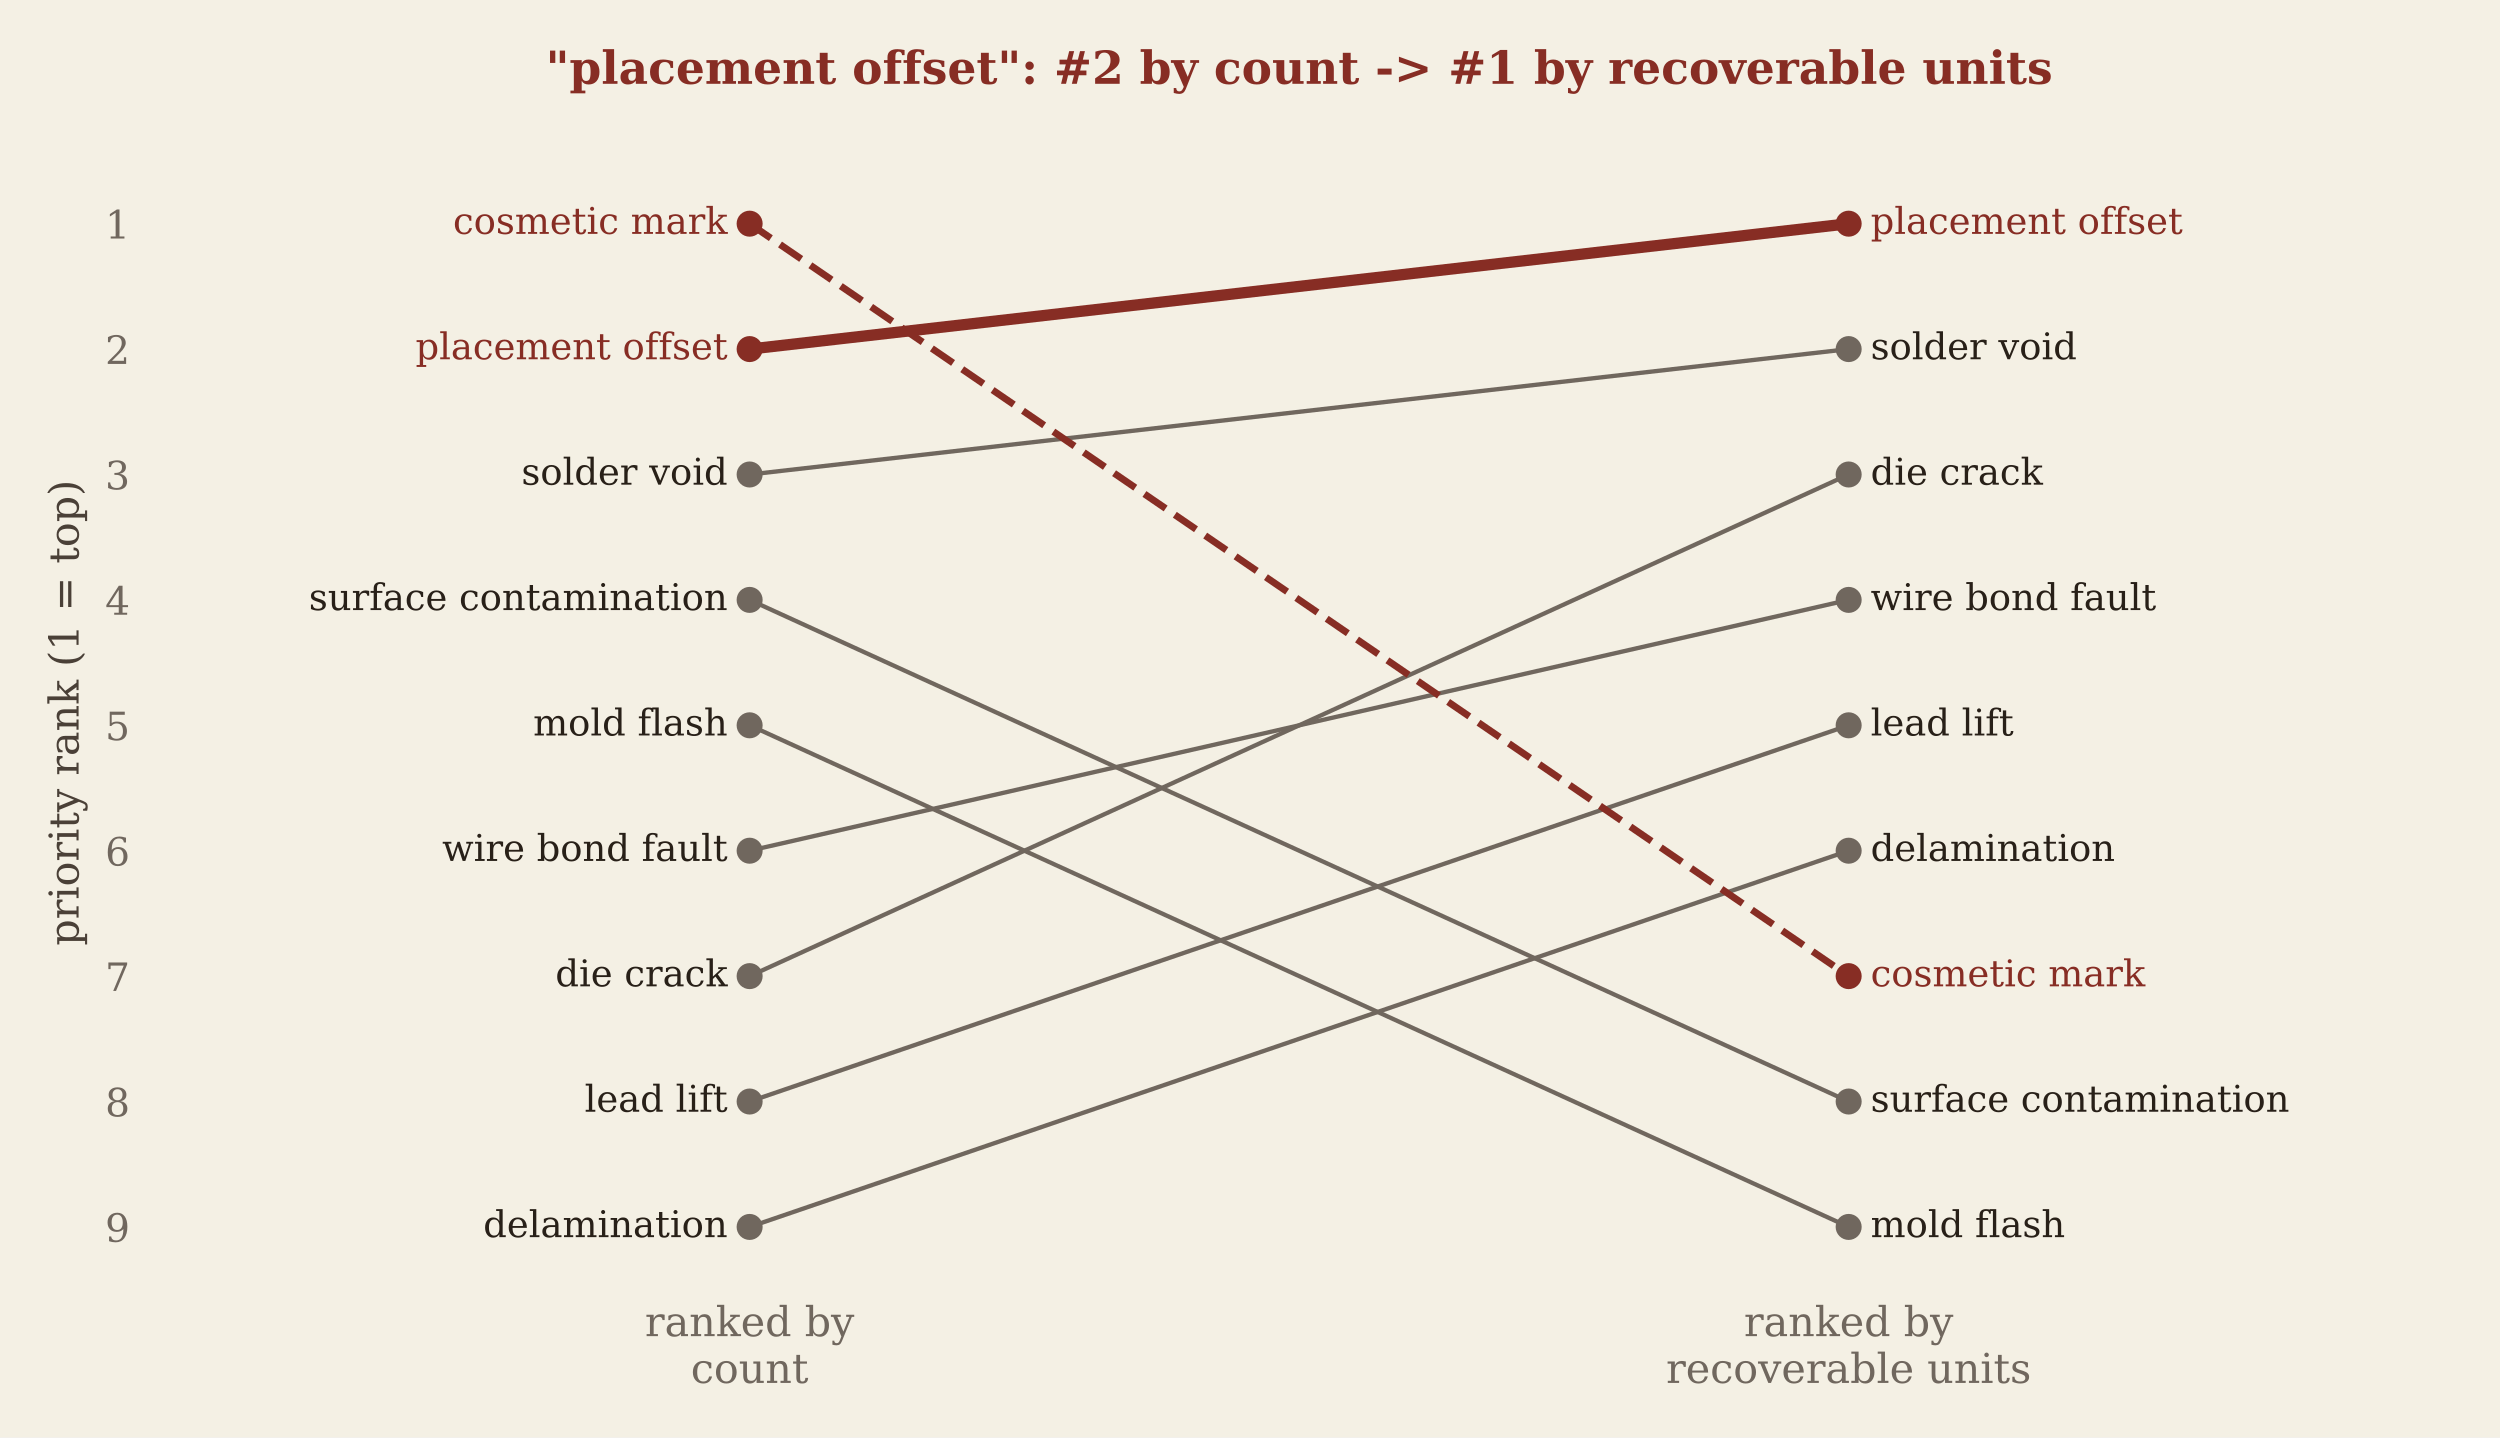
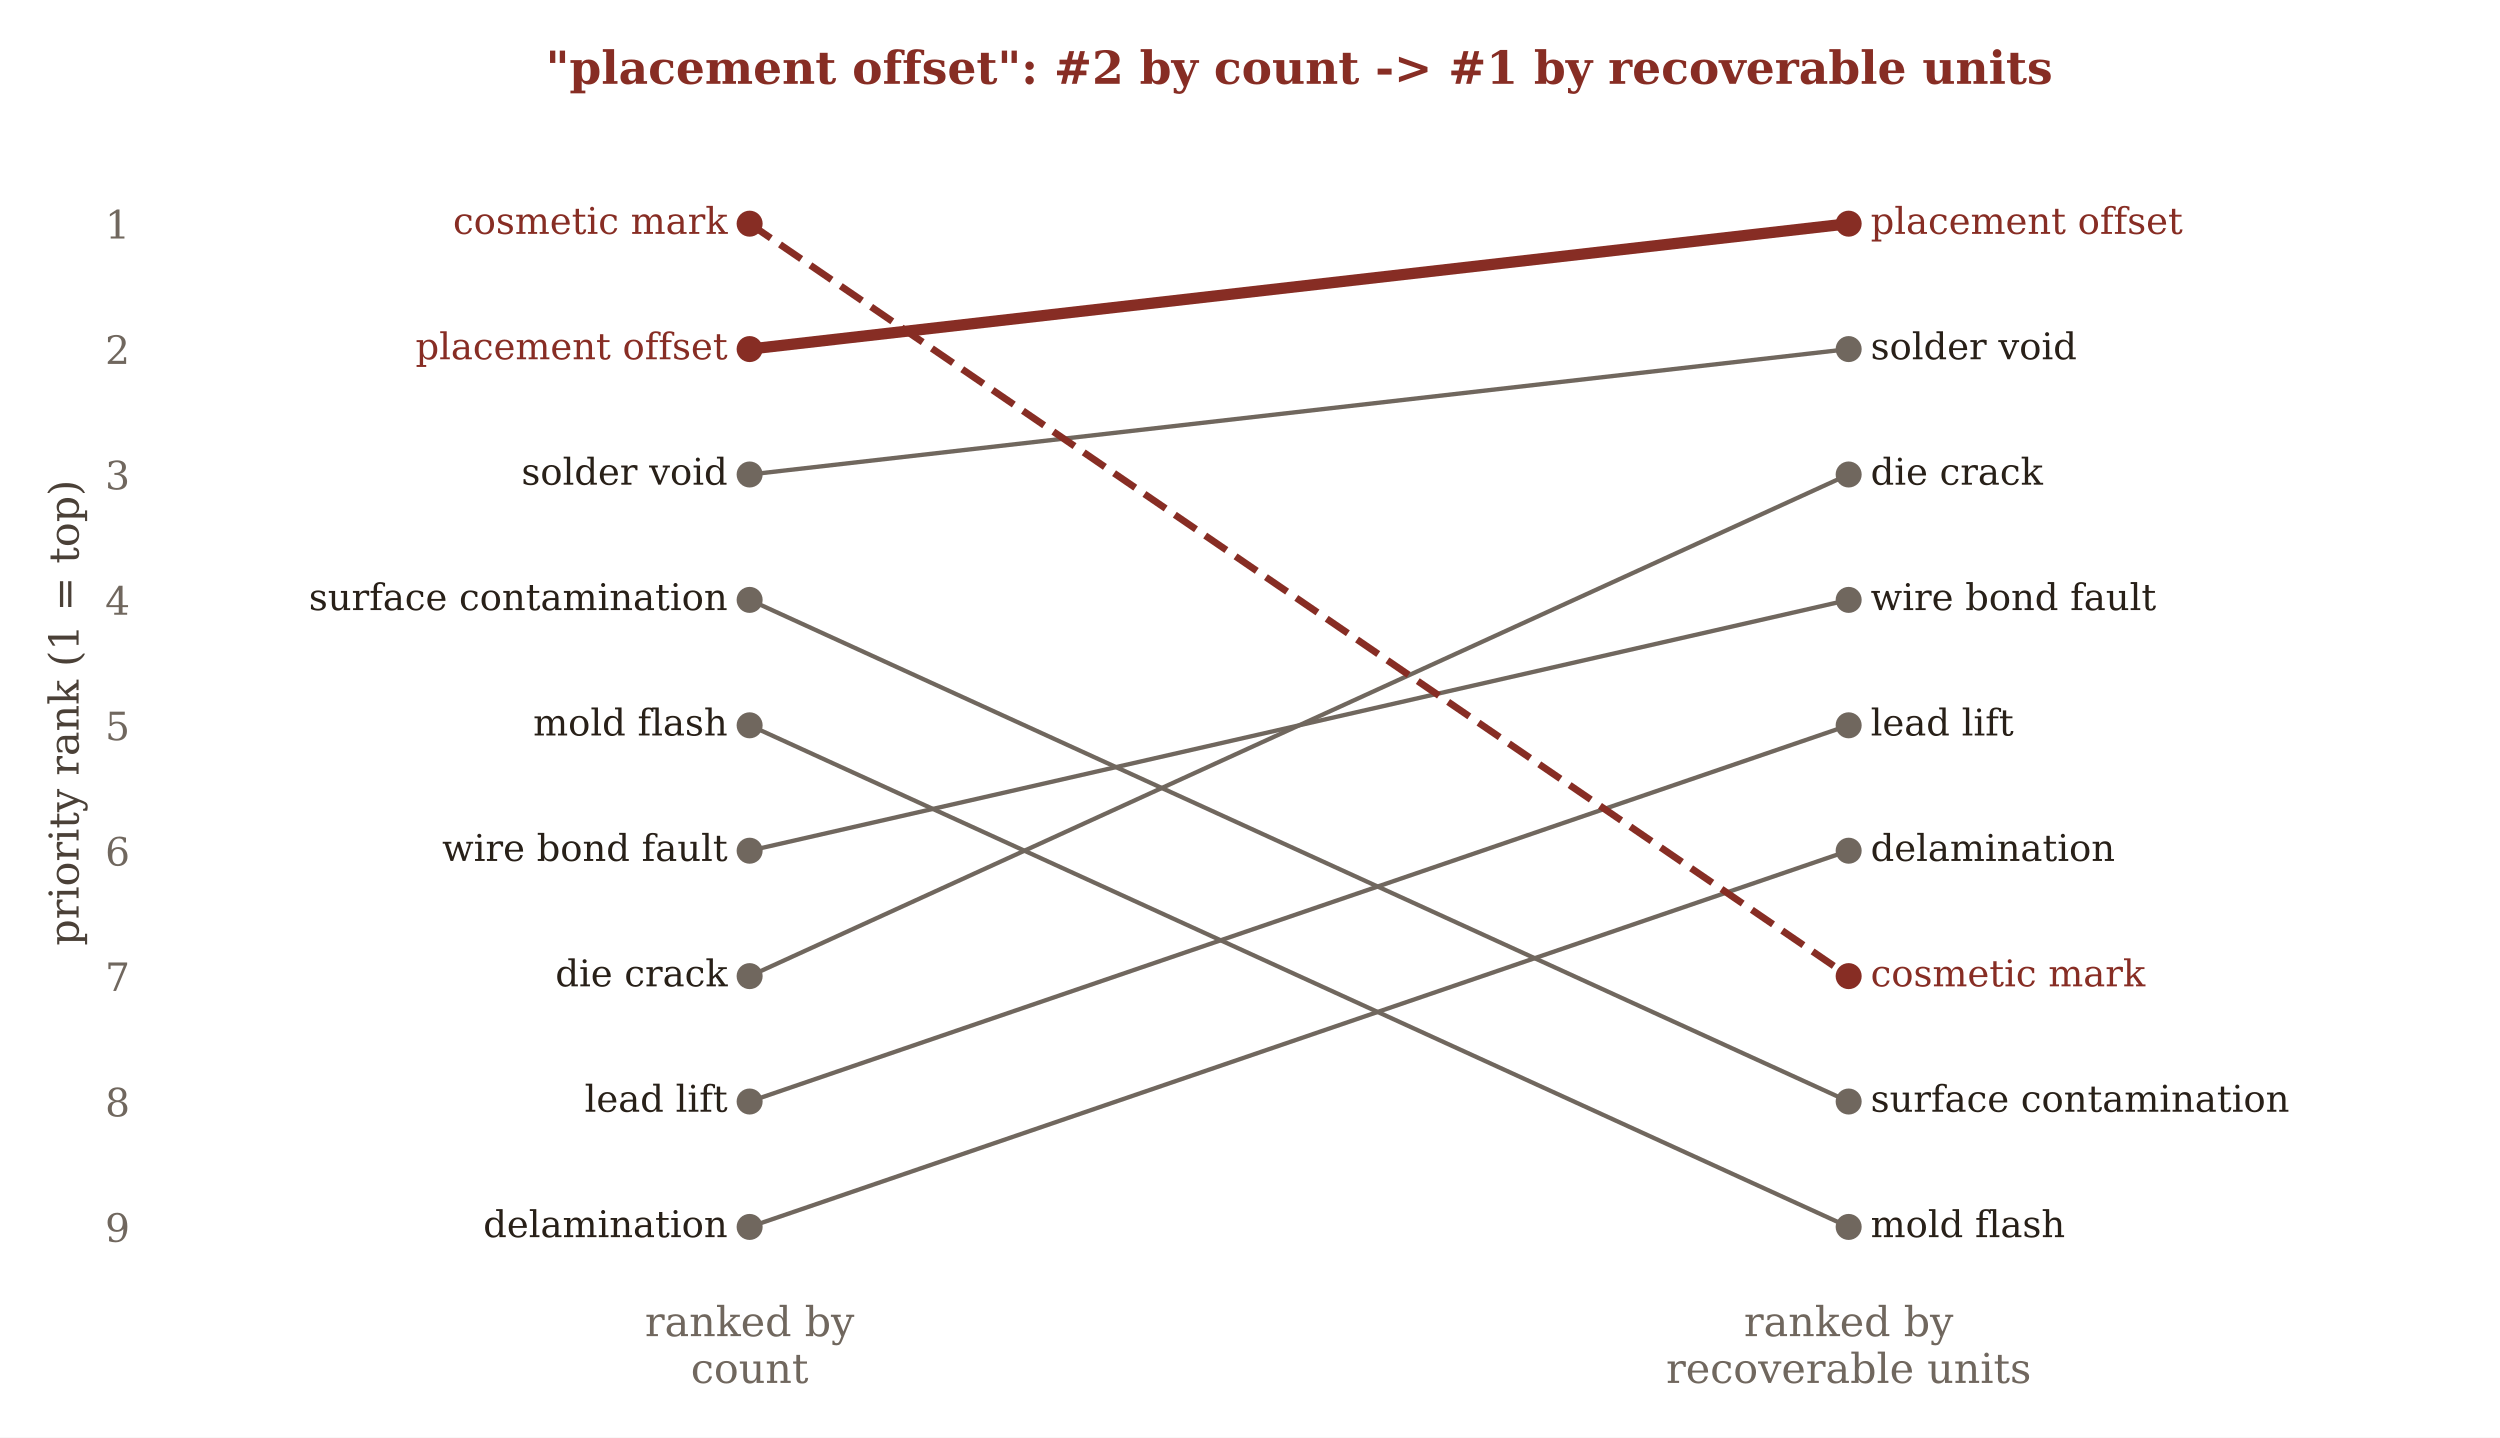
<svg xmlns="http://www.w3.org/2000/svg" xmlns:xlink="http://www.w3.org/1999/xlink" width="576pt" height="331.2pt" viewBox="0 0 576 331.2" version="1.1">
  <defs>
    <style type="text/css">*{stroke-linejoin: round; stroke-linecap: butt}</style>
  </defs>
  <g id="figure_1">
    <g id="patch_1">
-       <path d="M 0 331.2  L 576 331.2  L 576 0  L 0 0  z " style="fill: #f4f0e4" />
+       <path d="M 0 331.2  L 576 331.2  L 576 0  L 0 0  z " style="fill: #ffffff" />
    </g>
    <g id="axes_1">
      <g id="patch_2">
-         <path d="M 33.447 297.133  L 565.2 297.133  L 565.2 31.309  L 33.447 31.309  z " style="fill: #f4f0e4" />
+         <path d="M 33.447 297.133  L 565.2 297.133  L 565.2 31.309  L 33.447 31.309  z " style="fill: #ffffff" />
      </g>
      <g id="matplotlib.axis_1">
        <g id="xtick_1">
          <g id="line2d_1" />
          <g id="text_1">
            <text style="font-size: 9.5px; font-family: 'DejaVu Serif', 'Bitstream Vera Serif', 'Computer Modern Roman', 'New Century Schoolbook', 'Century Schoolbook L', 'Utopia', 'ITC Bookman', 'Bookman', 'Nimbus Roman No9 L', 'Times New Roman', 'Times', 'Palatino', 'Charter', serif; fill: #70675e" transform="translate(148.5891 307.8512)">ranked by</text>
            <text style="font-size: 9.5px; font-family: 'DejaVu Serif', 'Bitstream Vera Serif', 'Computer Modern Roman', 'New Century Schoolbook', 'Century Schoolbook L', 'Utopia', 'ITC Bookman', 'Bookman', 'Nimbus Roman No9 L', 'Times New Roman', 'Times', 'Palatino', 'Charter', serif; fill: #70675e" transform="translate(159.1682 318.6242)">count</text>
          </g>
        </g>
        <g id="xtick_2">
          <g id="line2d_2" />
          <g id="text_2">
            <text style="font-size: 9.5px; font-family: 'DejaVu Serif', 'Bitstream Vera Serif', 'Computer Modern Roman', 'New Century Schoolbook', 'Century Schoolbook L', 'Utopia', 'ITC Bookman', 'Bookman', 'Nimbus Roman No9 L', 'Times New Roman', 'Times', 'Palatino', 'Charter', serif; fill: #70675e" transform="translate(401.805 307.8512)">ranked by</text>
            <text style="font-size: 9.5px; font-family: 'DejaVu Serif', 'Bitstream Vera Serif', 'Computer Modern Roman', 'New Century Schoolbook', 'Century Schoolbook L', 'Utopia', 'ITC Bookman', 'Bookman', 'Nimbus Roman No9 L', 'Times New Roman', 'Times', 'Palatino', 'Charter', serif; fill: #70675e" transform="translate(383.867 318.6242)">recoverable units</text>
          </g>
        </g>
      </g>
      <g id="matplotlib.axis_2">
        <g id="ytick_1">
          <g id="line2d_3" />
          <g id="text_3">
            <text style="font-size: 9px; font-family: 'DejaVu Serif', 'Bitstream Vera Serif', 'Computer Modern Roman', 'New Century Schoolbook', 'Century Schoolbook L', 'Utopia', 'ITC Bookman', 'Bookman', 'Nimbus Roman No9 L', 'Times New Roman', 'Times', 'Palatino', 'Charter', serif; text-anchor: end; fill: #70675e" x="29.947" y="54.954" transform="rotate(-0 29.94659 54.9541)">1</text>
          </g>
        </g>
        <g id="ytick_2">
          <g id="line2d_4" />
          <g id="text_4">
            <text style="font-size: 9px; font-family: 'DejaVu Serif', 'Bitstream Vera Serif', 'Computer Modern Roman', 'New Century Schoolbook', 'Century Schoolbook L', 'Utopia', 'ITC Bookman', 'Bookman', 'Nimbus Roman No9 L', 'Times New Roman', 'Times', 'Palatino', 'Charter', serif; text-anchor: end; fill: #70675e" x="29.947" y="83.848" transform="rotate(-0 29.94659 83.84797)">2</text>
          </g>
        </g>
        <g id="ytick_3">
          <g id="line2d_5" />
          <g id="text_5">
            <text style="font-size: 9px; font-family: 'DejaVu Serif', 'Bitstream Vera Serif', 'Computer Modern Roman', 'New Century Schoolbook', 'Century Schoolbook L', 'Utopia', 'ITC Bookman', 'Bookman', 'Nimbus Roman No9 L', 'Times New Roman', 'Times', 'Palatino', 'Charter', serif; text-anchor: end; fill: #70675e" x="29.947" y="112.742" transform="rotate(-0 29.94659 112.7418)">3</text>
          </g>
        </g>
        <g id="ytick_4">
          <g id="line2d_6" />
          <g id="text_6">
            <text style="font-size: 9px; font-family: 'DejaVu Serif', 'Bitstream Vera Serif', 'Computer Modern Roman', 'New Century Schoolbook', 'Century Schoolbook L', 'Utopia', 'ITC Bookman', 'Bookman', 'Nimbus Roman No9 L', 'Times New Roman', 'Times', 'Palatino', 'Charter', serif; text-anchor: end; fill: #70675e" x="29.947" y="141.636" transform="rotate(-0 29.94659 141.6357)">4</text>
          </g>
        </g>
        <g id="ytick_5">
          <g id="line2d_7" />
          <g id="text_7">
            <text style="font-size: 9px; font-family: 'DejaVu Serif', 'Bitstream Vera Serif', 'Computer Modern Roman', 'New Century Schoolbook', 'Century Schoolbook L', 'Utopia', 'ITC Bookman', 'Bookman', 'Nimbus Roman No9 L', 'Times New Roman', 'Times', 'Palatino', 'Charter', serif; text-anchor: end; fill: #70675e" x="29.947" y="170.53" transform="rotate(-0 29.94659 170.5296)">5</text>
          </g>
        </g>
        <g id="ytick_6">
          <g id="line2d_8" />
          <g id="text_8">
            <text style="font-size: 9px; font-family: 'DejaVu Serif', 'Bitstream Vera Serif', 'Computer Modern Roman', 'New Century Schoolbook', 'Century Schoolbook L', 'Utopia', 'ITC Bookman', 'Bookman', 'Nimbus Roman No9 L', 'Times New Roman', 'Times', 'Palatino', 'Charter', serif; text-anchor: end; fill: #70675e" x="29.947" y="199.423" transform="rotate(-0 29.94659 199.4235)">6</text>
          </g>
        </g>
        <g id="ytick_7">
          <g id="line2d_9" />
          <g id="text_9">
            <text style="font-size: 9px; font-family: 'DejaVu Serif', 'Bitstream Vera Serif', 'Computer Modern Roman', 'New Century Schoolbook', 'Century Schoolbook L', 'Utopia', 'ITC Bookman', 'Bookman', 'Nimbus Roman No9 L', 'Times New Roman', 'Times', 'Palatino', 'Charter', serif; text-anchor: end; fill: #70675e" x="29.947" y="228.317" transform="rotate(-0 29.94659 228.3173)">7</text>
          </g>
        </g>
        <g id="ytick_8">
          <g id="line2d_10" />
          <g id="text_10">
            <text style="font-size: 9px; font-family: 'DejaVu Serif', 'Bitstream Vera Serif', 'Computer Modern Roman', 'New Century Schoolbook', 'Century Schoolbook L', 'Utopia', 'ITC Bookman', 'Bookman', 'Nimbus Roman No9 L', 'Times New Roman', 'Times', 'Palatino', 'Charter', serif; text-anchor: end; fill: #70675e" x="29.947" y="257.211" transform="rotate(-0 29.94659 257.2112)">8</text>
          </g>
        </g>
        <g id="ytick_9">
          <g id="line2d_11" />
          <g id="text_11">
            <text style="font-size: 9px; font-family: 'DejaVu Serif', 'Bitstream Vera Serif', 'Computer Modern Roman', 'New Century Schoolbook', 'Century Schoolbook L', 'Utopia', 'ITC Bookman', 'Bookman', 'Nimbus Roman No9 L', 'Times New Roman', 'Times', 'Palatino', 'Charter', serif; text-anchor: end; fill: #70675e" x="29.947" y="286.105" transform="rotate(-0 29.94659 286.1051)">9</text>
          </g>
        </g>
        <g id="text_12">
          <text style="font-size: 9.5px; font-family: 'DejaVu Serif', 'Bitstream Vera Serif', 'Computer Modern Roman', 'New Century Schoolbook', 'Century Schoolbook L', 'Utopia', 'ITC Bookman', 'Bookman', 'Nimbus Roman No9 L', 'Times New Roman', 'Times', 'Palatino', 'Charter', serif; text-anchor: middle; fill: #4a4037" x="18.11" y="164.221" transform="rotate(-90 18.10956 164.2209)">priority rank (1 = top)</text>
        </g>
      </g>
      <g id="line2d_12">
        <path d="M 172.715 109.323  L 425.931 80.429  " clip-path="url(#pa29096f5af)" style="fill: none; stroke: #70675e; stroke-linecap: square" />
        <defs>
          <path id="maeccd73a93" d="M 0 2.5  C 0.663 2.5 1.299 2.237 1.768 1.768  C 2.237 1.299 2.5 0.663 2.5 0  C 2.5 -0.663 2.237 -1.299 1.768 -1.768  C 1.299 -2.237 0.663 -2.5 0 -2.5  C -0.663 -2.5 -1.299 -2.237 -1.768 -1.768  C -2.237 -1.299 -2.5 -0.663 -2.5 0  C -2.5 0.663 -2.237 1.299 -1.768 1.768  C -1.299 2.237 -0.663 2.5 0 2.5  z " style="stroke: #70675e" />
        </defs>
        <g clip-path="url(#pa29096f5af)">
          <use xlink:href="#maeccd73a93" x="172.715" y="109.323" style="fill: #70675e; stroke: #70675e" />
          <use xlink:href="#maeccd73a93" x="425.931" y="80.429" style="fill: #70675e; stroke: #70675e" />
        </g>
      </g>
      <g id="line2d_13">
        <path d="M 172.715 224.898  L 425.931 109.323  " clip-path="url(#pa29096f5af)" style="fill: none; stroke: #70675e; stroke-linecap: square" />
        <g clip-path="url(#pa29096f5af)">
          <use xlink:href="#maeccd73a93" x="172.715" y="224.898" style="fill: #70675e; stroke: #70675e" />
          <use xlink:href="#maeccd73a93" x="425.931" y="109.323" style="fill: #70675e; stroke: #70675e" />
        </g>
      </g>
      <g id="line2d_14">
        <path d="M 172.715 196.004  L 425.931 138.216  " clip-path="url(#pa29096f5af)" style="fill: none; stroke: #70675e; stroke-linecap: square" />
        <g clip-path="url(#pa29096f5af)">
          <use xlink:href="#maeccd73a93" x="172.715" y="196.004" style="fill: #70675e; stroke: #70675e" />
          <use xlink:href="#maeccd73a93" x="425.931" y="138.216" style="fill: #70675e; stroke: #70675e" />
        </g>
      </g>
      <g id="line2d_15">
        <path d="M 172.715 253.792  L 425.931 167.11  " clip-path="url(#pa29096f5af)" style="fill: none; stroke: #70675e; stroke-linecap: square" />
        <g clip-path="url(#pa29096f5af)">
          <use xlink:href="#maeccd73a93" x="172.715" y="253.792" style="fill: #70675e; stroke: #70675e" />
          <use xlink:href="#maeccd73a93" x="425.931" y="167.11" style="fill: #70675e; stroke: #70675e" />
        </g>
      </g>
      <g id="line2d_16">
        <path d="M 172.715 282.686  L 425.931 196.004  " clip-path="url(#pa29096f5af)" style="fill: none; stroke: #70675e; stroke-linecap: square" />
        <g clip-path="url(#pa29096f5af)">
          <use xlink:href="#maeccd73a93" x="172.715" y="282.686" style="fill: #70675e; stroke: #70675e" />
          <use xlink:href="#maeccd73a93" x="425.931" y="196.004" style="fill: #70675e; stroke: #70675e" />
        </g>
      </g>
      <g id="line2d_17">
        <path d="M 172.715 138.216  L 425.931 253.792  " clip-path="url(#pa29096f5af)" style="fill: none; stroke: #70675e; stroke-linecap: square" />
        <g clip-path="url(#pa29096f5af)">
          <use xlink:href="#maeccd73a93" x="172.715" y="138.216" style="fill: #70675e; stroke: #70675e" />
          <use xlink:href="#maeccd73a93" x="425.931" y="253.792" style="fill: #70675e; stroke: #70675e" />
        </g>
      </g>
      <g id="line2d_18">
        <path d="M 172.715 167.11  L 425.931 282.686  " clip-path="url(#pa29096f5af)" style="fill: none; stroke: #70675e; stroke-linecap: square" />
        <g clip-path="url(#pa29096f5af)">
          <use xlink:href="#maeccd73a93" x="172.715" y="167.11" style="fill: #70675e; stroke: #70675e" />
          <use xlink:href="#maeccd73a93" x="425.931" y="282.686" style="fill: #70675e; stroke: #70675e" />
        </g>
      </g>
      <g id="text_13">
        <text style="font-size: 8.5px; font-family: 'DejaVu Serif', 'Bitstream Vera Serif', 'Computer Modern Roman', 'New Century Schoolbook', 'Century Schoolbook L', 'Utopia', 'ITC Bookman', 'Bookman', 'Nimbus Roman No9 L', 'Times New Roman', 'Times', 'Palatino', 'Charter', serif; text-anchor: end; fill: #872d24" x="167.651" y="82.774" transform="rotate(-0 167.651 82.77415)">placement offset</text>
      </g>
      <g id="text_14">
        <text style="font-size: 8.5px; font-family: 'DejaVu Serif', 'Bitstream Vera Serif', 'Computer Modern Roman', 'New Century Schoolbook', 'Century Schoolbook L', 'Utopia', 'ITC Bookman', 'Bookman', 'Nimbus Roman No9 L', 'Times New Roman', 'Times', 'Palatino', 'Charter', serif; text-anchor: start; fill: #872d24" x="430.996" y="53.88" transform="rotate(-0 430.9956 53.88027)">placement offset</text>
      </g>
      <g id="text_15">
        <text style="font-size: 8.5px; font-family: 'DejaVu Serif', 'Bitstream Vera Serif', 'Computer Modern Roman', 'New Century Schoolbook', 'Century Schoolbook L', 'Utopia', 'ITC Bookman', 'Bookman', 'Nimbus Roman No9 L', 'Times New Roman', 'Times', 'Palatino', 'Charter', serif; text-anchor: end; fill: #282018" x="167.651" y="111.668" transform="rotate(-0 167.651 111.668)">solder void</text>
      </g>
      <g id="text_16">
        <text style="font-size: 8.5px; font-family: 'DejaVu Serif', 'Bitstream Vera Serif', 'Computer Modern Roman', 'New Century Schoolbook', 'Century Schoolbook L', 'Utopia', 'ITC Bookman', 'Bookman', 'Nimbus Roman No9 L', 'Times New Roman', 'Times', 'Palatino', 'Charter', serif; text-anchor: start; fill: #282018" x="430.996" y="82.774" transform="rotate(-0 430.9956 82.77415)">solder void</text>
      </g>
      <g id="text_17">
        <text style="font-size: 8.5px; font-family: 'DejaVu Serif', 'Bitstream Vera Serif', 'Computer Modern Roman', 'New Century Schoolbook', 'Century Schoolbook L', 'Utopia', 'ITC Bookman', 'Bookman', 'Nimbus Roman No9 L', 'Times New Roman', 'Times', 'Palatino', 'Charter', serif; text-anchor: end; fill: #282018" x="167.651" y="227.244" transform="rotate(-0 167.651 227.2435)">die crack</text>
      </g>
      <g id="text_18">
        <text style="font-size: 8.5px; font-family: 'DejaVu Serif', 'Bitstream Vera Serif', 'Computer Modern Roman', 'New Century Schoolbook', 'Century Schoolbook L', 'Utopia', 'ITC Bookman', 'Bookman', 'Nimbus Roman No9 L', 'Times New Roman', 'Times', 'Palatino', 'Charter', serif; text-anchor: start; fill: #282018" x="430.996" y="111.668" transform="rotate(-0 430.9956 111.668)">die crack</text>
      </g>
      <g id="text_19">
        <text style="font-size: 8.5px; font-family: 'DejaVu Serif', 'Bitstream Vera Serif', 'Computer Modern Roman', 'New Century Schoolbook', 'Century Schoolbook L', 'Utopia', 'ITC Bookman', 'Bookman', 'Nimbus Roman No9 L', 'Times New Roman', 'Times', 'Palatino', 'Charter', serif; text-anchor: end; fill: #282018" x="167.651" y="198.35" transform="rotate(-0 167.651 198.3496)">wire bond fault</text>
      </g>
      <g id="text_20">
        <text style="font-size: 8.5px; font-family: 'DejaVu Serif', 'Bitstream Vera Serif', 'Computer Modern Roman', 'New Century Schoolbook', 'Century Schoolbook L', 'Utopia', 'ITC Bookman', 'Bookman', 'Nimbus Roman No9 L', 'Times New Roman', 'Times', 'Palatino', 'Charter', serif; text-anchor: start; fill: #282018" x="430.996" y="140.562" transform="rotate(-0 430.9956 140.5619)">wire bond fault</text>
      </g>
      <g id="text_21">
        <text style="font-size: 8.5px; font-family: 'DejaVu Serif', 'Bitstream Vera Serif', 'Computer Modern Roman', 'New Century Schoolbook', 'Century Schoolbook L', 'Utopia', 'ITC Bookman', 'Bookman', 'Nimbus Roman No9 L', 'Times New Roman', 'Times', 'Palatino', 'Charter', serif; text-anchor: end; fill: #282018" x="167.651" y="256.137" transform="rotate(-0 167.651 256.1374)">lead lift</text>
      </g>
      <g id="text_22">
        <text style="font-size: 8.5px; font-family: 'DejaVu Serif', 'Bitstream Vera Serif', 'Computer Modern Roman', 'New Century Schoolbook', 'Century Schoolbook L', 'Utopia', 'ITC Bookman', 'Bookman', 'Nimbus Roman No9 L', 'Times New Roman', 'Times', 'Palatino', 'Charter', serif; text-anchor: start; fill: #282018" x="430.996" y="169.456" transform="rotate(-0 430.9956 169.4558)">lead lift</text>
      </g>
      <g id="text_23">
        <text style="font-size: 8.5px; font-family: 'DejaVu Serif', 'Bitstream Vera Serif', 'Computer Modern Roman', 'New Century Schoolbook', 'Century Schoolbook L', 'Utopia', 'ITC Bookman', 'Bookman', 'Nimbus Roman No9 L', 'Times New Roman', 'Times', 'Palatino', 'Charter', serif; text-anchor: end; fill: #282018" x="167.651" y="285.031" transform="rotate(-0 167.651 285.0313)">delamination</text>
      </g>
      <g id="text_24">
        <text style="font-size: 8.5px; font-family: 'DejaVu Serif', 'Bitstream Vera Serif', 'Computer Modern Roman', 'New Century Schoolbook', 'Century Schoolbook L', 'Utopia', 'ITC Bookman', 'Bookman', 'Nimbus Roman No9 L', 'Times New Roman', 'Times', 'Palatino', 'Charter', serif; text-anchor: start; fill: #282018" x="430.996" y="198.35" transform="rotate(-0 430.9956 198.3496)">delamination</text>
      </g>
      <g id="text_25">
        <text style="font-size: 8.5px; font-family: 'DejaVu Serif', 'Bitstream Vera Serif', 'Computer Modern Roman', 'New Century Schoolbook', 'Century Schoolbook L', 'Utopia', 'ITC Bookman', 'Bookman', 'Nimbus Roman No9 L', 'Times New Roman', 'Times', 'Palatino', 'Charter', serif; text-anchor: end; fill: #872d24" x="167.651" y="53.88" transform="rotate(-0 167.651 53.88027)">cosmetic mark</text>
      </g>
      <g id="text_26">
        <text style="font-size: 8.5px; font-family: 'DejaVu Serif', 'Bitstream Vera Serif', 'Computer Modern Roman', 'New Century Schoolbook', 'Century Schoolbook L', 'Utopia', 'ITC Bookman', 'Bookman', 'Nimbus Roman No9 L', 'Times New Roman', 'Times', 'Palatino', 'Charter', serif; text-anchor: start; fill: #872d24" x="430.996" y="227.244" transform="rotate(-0 430.9956 227.2435)">cosmetic mark</text>
      </g>
      <g id="text_27">
        <text style="font-size: 8.5px; font-family: 'DejaVu Serif', 'Bitstream Vera Serif', 'Computer Modern Roman', 'New Century Schoolbook', 'Century Schoolbook L', 'Utopia', 'ITC Bookman', 'Bookman', 'Nimbus Roman No9 L', 'Times New Roman', 'Times', 'Palatino', 'Charter', serif; text-anchor: end; fill: #282018" x="167.651" y="140.562" transform="rotate(-0 167.651 140.5619)">surface contamination</text>
      </g>
      <g id="text_28">
        <text style="font-size: 8.5px; font-family: 'DejaVu Serif', 'Bitstream Vera Serif', 'Computer Modern Roman', 'New Century Schoolbook', 'Century Schoolbook L', 'Utopia', 'ITC Bookman', 'Bookman', 'Nimbus Roman No9 L', 'Times New Roman', 'Times', 'Palatino', 'Charter', serif; text-anchor: start; fill: #282018" x="430.996" y="256.137" transform="rotate(-0 430.9956 256.1374)">surface contamination</text>
      </g>
      <g id="text_29">
        <text style="font-size: 8.5px; font-family: 'DejaVu Serif', 'Bitstream Vera Serif', 'Computer Modern Roman', 'New Century Schoolbook', 'Century Schoolbook L', 'Utopia', 'ITC Bookman', 'Bookman', 'Nimbus Roman No9 L', 'Times New Roman', 'Times', 'Palatino', 'Charter', serif; text-anchor: end; fill: #282018" x="167.651" y="169.456" transform="rotate(-0 167.651 169.4558)">mold flash</text>
      </g>
      <g id="text_30">
        <text style="font-size: 8.5px; font-family: 'DejaVu Serif', 'Bitstream Vera Serif', 'Computer Modern Roman', 'New Century Schoolbook', 'Century Schoolbook L', 'Utopia', 'ITC Bookman', 'Bookman', 'Nimbus Roman No9 L', 'Times New Roman', 'Times', 'Palatino', 'Charter', serif; text-anchor: start; fill: #282018" x="430.996" y="285.031" transform="rotate(-0 430.9956 285.0313)">mold flash</text>
      </g>
      <g id="text_31">
        <text style="font-weight: 700; font-size: 10.5px; font-family: 'DejaVu Serif', 'Bitstream Vera Serif', 'Computer Modern Roman', 'New Century Schoolbook', 'Century Schoolbook L', 'Utopia', 'ITC Bookman', 'Bookman', 'Nimbus Roman No9 L', 'Times New Roman', 'Times', 'Palatino', 'Charter', serif; text-anchor: middle; fill: #872d24" x="299.323" y="19.309" transform="rotate(-0 299.3233 19.30909)">"placement offset": #2 by count  -&gt;  #1 by recoverable units</text>
      </g>
      <g id="line2d_19">
        <path d="M 172.715 51.535  L 425.931 224.898  " clip-path="url(#pa29096f5af)" style="fill: none; stroke-dasharray: 5.92,2.56; stroke-dashoffset: 0; stroke: #872d24; stroke-width: 1.6" />
        <defs>
          <path id="mc0a33a44b3" d="M 0 2.5  C 0.663 2.5 1.299 2.237 1.768 1.768  C 2.237 1.299 2.5 0.663 2.5 0  C 2.5 -0.663 2.237 -1.299 1.768 -1.768  C 1.299 -2.237 0.663 -2.5 0 -2.5  C -0.663 -2.5 -1.299 -2.237 -1.768 -1.768  C -2.237 -1.299 -2.5 -0.663 -2.5 0  C -2.5 0.663 -2.237 1.299 -1.768 1.768  C -1.299 2.237 -0.663 2.5 0 2.5  z " style="stroke: #872d24" />
        </defs>
        <g clip-path="url(#pa29096f5af)">
          <use xlink:href="#mc0a33a44b3" x="172.715" y="51.535" style="fill: #872d24; stroke: #872d24" />
          <use xlink:href="#mc0a33a44b3" x="425.931" y="224.898" style="fill: #872d24; stroke: #872d24" />
        </g>
      </g>
      <g id="line2d_20">
        <path d="M 172.715 80.429  L 425.931 51.535  " clip-path="url(#pa29096f5af)" style="fill: none; stroke: #872d24; stroke-width: 2.6; stroke-linecap: square" />
        <g clip-path="url(#pa29096f5af)">
          <use xlink:href="#mc0a33a44b3" x="172.715" y="80.429" style="fill: #872d24; stroke: #872d24" />
          <use xlink:href="#mc0a33a44b3" x="425.931" y="51.535" style="fill: #872d24; stroke: #872d24" />
        </g>
      </g>
    </g>
  </g>
  <defs>
    <clipPath id="pa29096f5af">
      <rect x="33.447" y="31.309" width="531.753" height="265.824" />
    </clipPath>
  </defs>
</svg>
